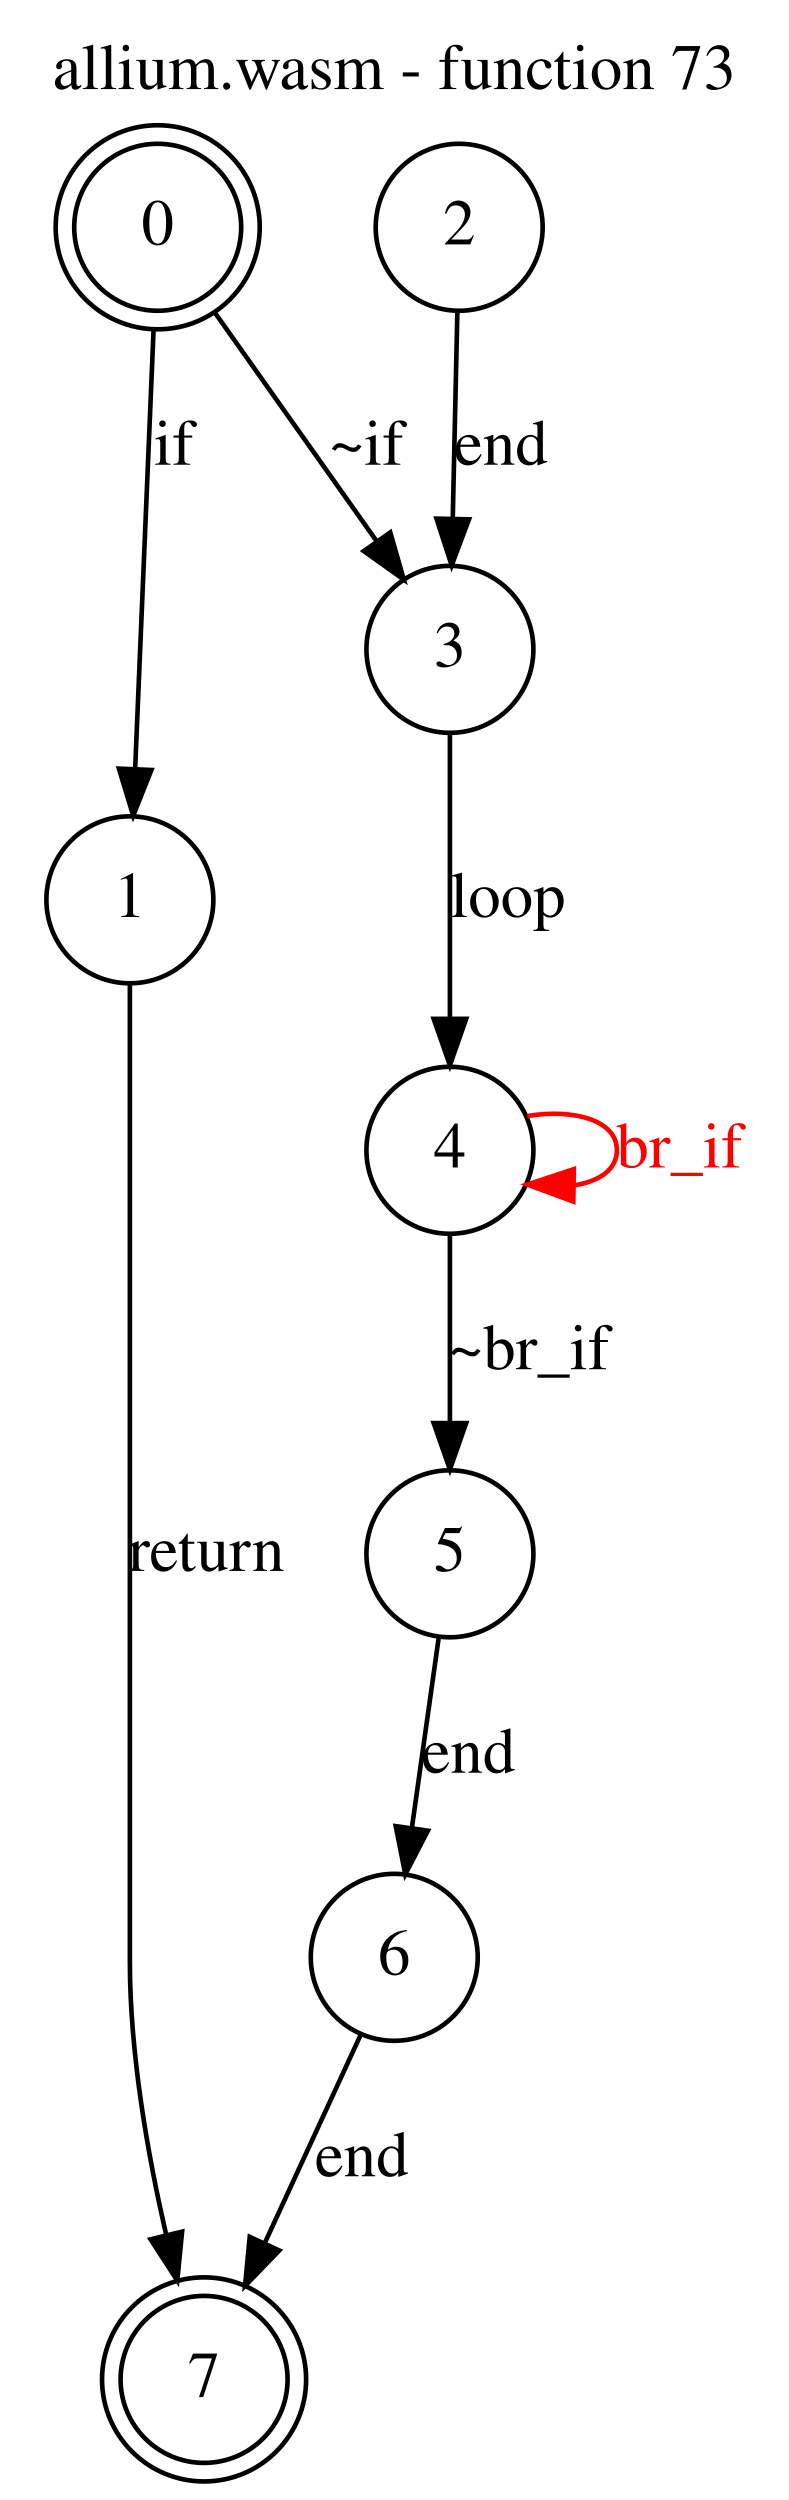
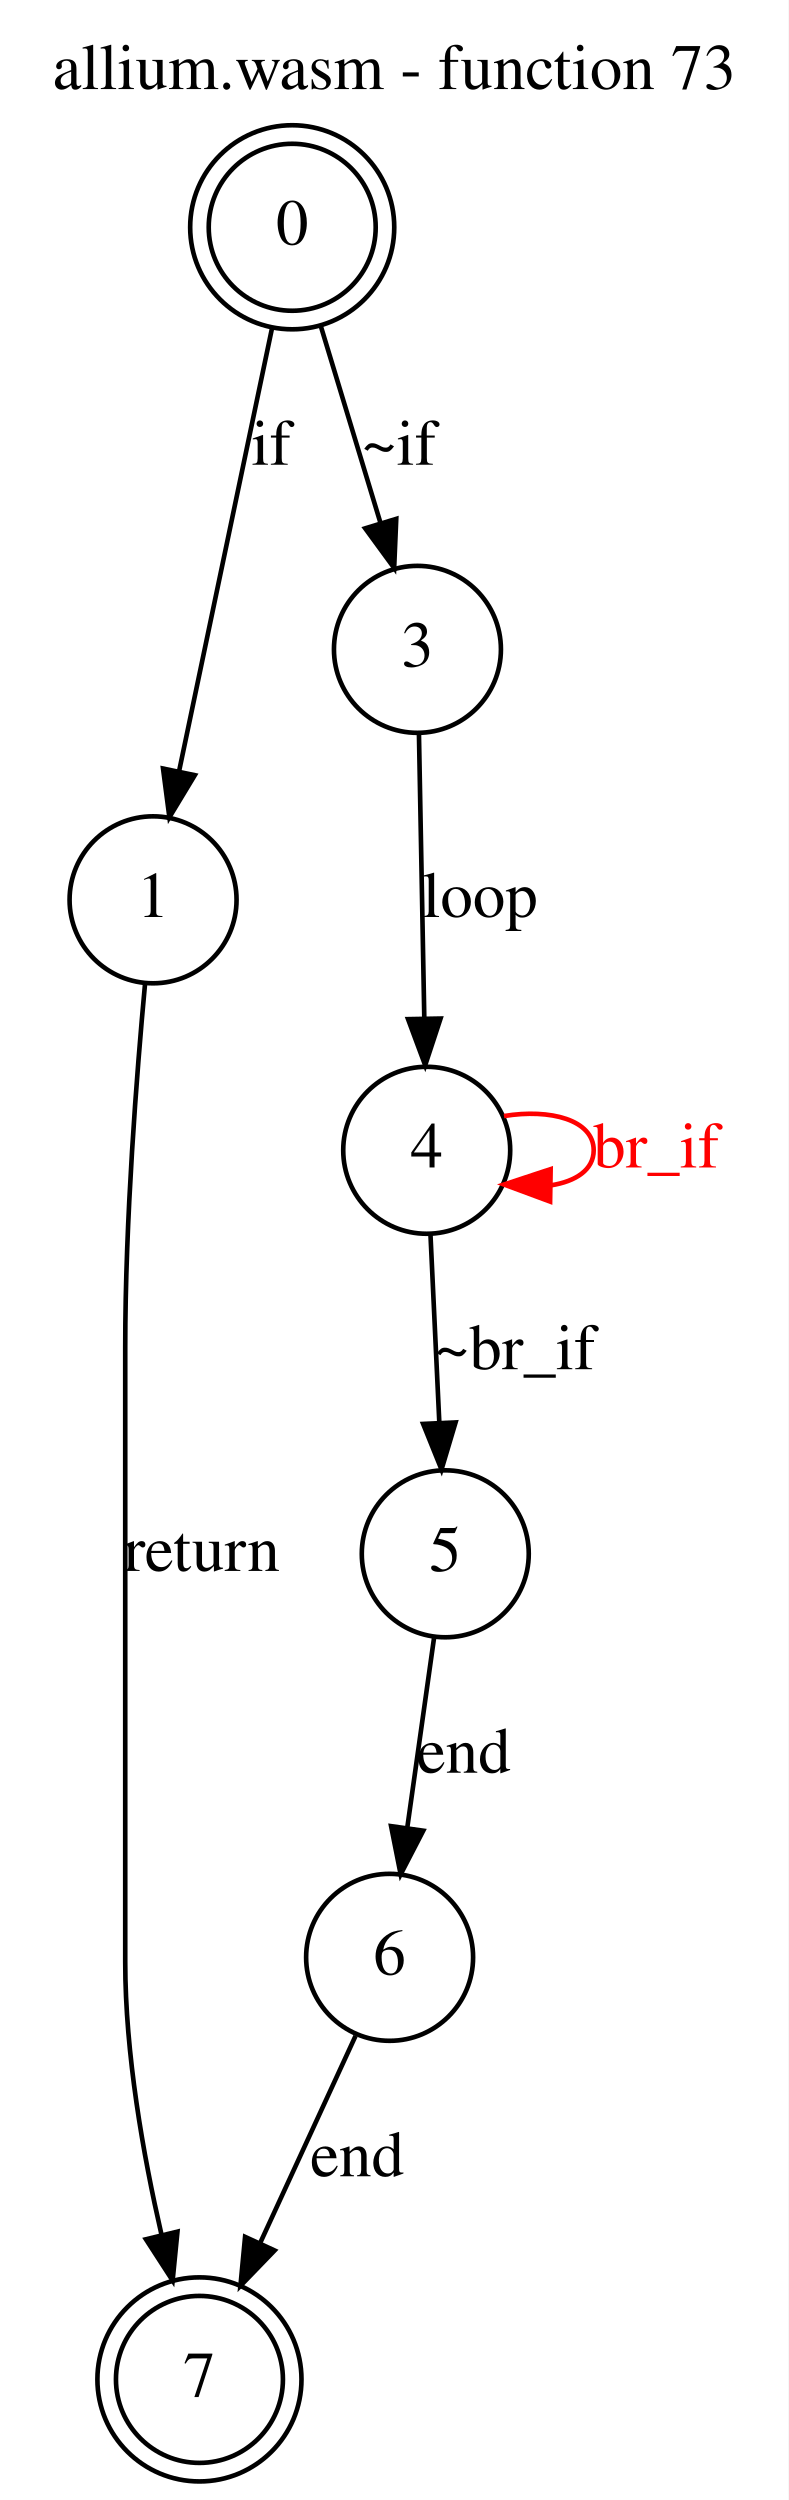
<svg xmlns="http://www.w3.org/2000/svg" width="170pt" height="539pt" viewBox="0.00 0.00 170.00 539.00">
  <g id="graph0" class="graph" transform="scale(1 1) rotate(0) translate(4 535)">
    <polygon fill="white" stroke="transparent" points="-4,4 -4,-535 166,-535 166,4 -4,4" />
    <text text-anchor="middle" x="81" y="-515.8" font-family="Times,serif" font-size="14.00">allium.wasm - function 73</text>
    <g id="node1" class="node">
-       <ellipse fill="none" stroke="black" cx="30" cy="-486" rx="18" ry="18" />
-       <ellipse fill="none" stroke="black" cx="30" cy="-486" rx="22" ry="22" />
-       <text text-anchor="middle" x="30" y="-482.3" font-family="Times,serif" font-size="14.00">0</text>
+       <ellipse fill="none" stroke="black" cx="59" cy="-486" rx="18" ry="18" />
+       <ellipse fill="none" stroke="black" cx="59" cy="-486" rx="22" ry="22" />
+       <text text-anchor="middle" x="59" y="-482.3" font-family="Times,serif" font-size="14.00">0</text>
    </g>
    <g id="node3" class="node">
-       <ellipse fill="none" stroke="black" cx="24" cy="-341" rx="18" ry="18" />
-       <text text-anchor="middle" x="24" y="-337.3" font-family="Times,serif" font-size="14.00">1</text>
+       <ellipse fill="none" stroke="black" cx="29" cy="-341" rx="18" ry="18" />
+       <text text-anchor="middle" x="29" y="-337.3" font-family="Times,serif" font-size="14.00">1</text>
    </g>
    <g id="edge1" class="edge">
-       <path fill="none" stroke="black" d="M29.11,-463.9C28.06,-438.8 26.3,-396.83 25.14,-369.28" />
-       <polygon fill="black" stroke="black" points="28.64,-368.99 24.72,-359.15 21.64,-369.28 28.64,-368.99" />
-       <text text-anchor="middle" x="33.5" y="-434.8" font-family="Times,serif" font-size="14.00">if</text>
+       <path fill="none" stroke="black" d="M54.64,-464.21C49.33,-438.93 40.38,-396.23 34.58,-368.59" />
+       <polygon fill="black" stroke="black" points="38,-367.87 32.52,-358.8 31.15,-369.3 38,-367.87" />
+       <text text-anchor="middle" x="54.5" y="-434.8" font-family="Times,serif" font-size="14.00">if</text>
    </g>
    <g id="node4" class="node">
-       <ellipse fill="none" stroke="black" cx="93" cy="-395" rx="18" ry="18" />
-       <text text-anchor="middle" x="93" y="-391.3" font-family="Times,serif" font-size="14.00">3</text>
+       <ellipse fill="none" stroke="black" cx="86" cy="-395" rx="18" ry="18" />
+       <text text-anchor="middle" x="86" y="-391.3" font-family="Times,serif" font-size="14.00">3</text>
    </g>
    <g id="edge2" class="edge">
-       <path fill="none" stroke="black" d="M42.45,-467.42C52.4,-453.36 66.42,-433.56 77.17,-418.37" />
-       <polygon fill="black" stroke="black" points="80.14,-420.22 83.06,-410.04 74.43,-416.18 80.14,-420.22" />
-       <text text-anchor="middle" x="75" y="-434.8" font-family="Times,serif" font-size="14.00">~if</text>
+       <path fill="none" stroke="black" d="M65.13,-464.8C68.95,-452.22 73.9,-435.89 78.02,-422.29" />
+       <polygon fill="black" stroke="black" points="81.43,-423.13 80.98,-412.54 74.73,-421.09 81.43,-423.13" />
+       <text text-anchor="middle" x="82" y="-434.8" font-family="Times,serif" font-size="14.00">~if</text>
    </g>
    <g id="node2" class="node">
-       <ellipse fill="none" stroke="black" cx="40" cy="-22" rx="18" ry="18" />
-       <ellipse fill="none" stroke="black" cx="40" cy="-22" rx="22" ry="22" />
-       <text text-anchor="middle" x="40" y="-18.3" font-family="Times,serif" font-size="14.00">7</text>
+       <ellipse fill="none" stroke="black" cx="39" cy="-22" rx="18" ry="18" />
+       <ellipse fill="none" stroke="black" cx="39" cy="-22" rx="22" ry="22" />
+       <text text-anchor="middle" x="39" y="-18.3" font-family="Times,serif" font-size="14.00">7</text>
    </g>
    <g id="edge3" class="edge">
-       <path fill="none" stroke="black" d="M24,-322.75C24,-303.62 24,-271.86 24,-244.5 24,-244.5 24,-244.5 24,-112 24,-92.24 27.87,-70.39 31.8,-53.29" />
-       <polygon fill="black" stroke="black" points="35.26,-53.86 34.22,-43.32 28.46,-52.21 35.26,-53.86" />
-       <text text-anchor="middle" x="40.5" y="-196.3" font-family="Times,serif" font-size="14.00">return</text>
+       <path fill="none" stroke="black" d="M27.26,-322.77C25.49,-303.66 23,-271.91 23,-244.5 23,-244.5 23,-244.5 23,-112 23,-92.24 26.87,-70.39 30.8,-53.29" />
+       <polygon fill="black" stroke="black" points="34.26,-53.86 33.22,-43.32 27.46,-52.21 34.26,-53.86" />
+       <text text-anchor="middle" x="39.5" y="-196.3" font-family="Times,serif" font-size="14.00">return</text>
+     </g>
+     <g id="node5" class="node">
+       <ellipse fill="none" stroke="black" cx="88" cy="-287" rx="18" ry="18" />
+       <text text-anchor="middle" x="88" y="-283.3" font-family="Times,serif" font-size="14.00">4</text>
+     </g>
+     <g id="edge4" class="edge">
+       <path fill="none" stroke="black" d="M86.32,-376.97C86.63,-360.38 87.12,-334.88 87.48,-315.43" />
+       <polygon fill="black" stroke="black" points="90.98,-315.4 87.67,-305.34 83.98,-315.27 90.98,-315.4" />
+       <text text-anchor="middle" x="99.5" y="-337.3" font-family="Times,serif" font-size="14.00">loop</text>
+     </g>
+     <g id="edge6" class="edge">
+       <path fill="none" stroke="red" d="M104.66,-294.38C114.62,-296.02 124,-293.56 124,-287 124,-282.8 120.15,-280.28 114.77,-279.44" />
+       <polygon fill="red" stroke="red" points="114.6,-275.94 104.66,-279.62 114.72,-282.94 114.6,-275.94" />
+       <text text-anchor="middle" x="137.5" y="-283.3" font-family="Times,serif" font-size="14.00" fill="red">br_if</text>
    </g>
    <g id="node6" class="node">
-       <ellipse fill="none" stroke="black" cx="93" cy="-287" rx="18" ry="18" />
-       <text text-anchor="middle" x="93" y="-283.3" font-family="Times,serif" font-size="14.00">4</text>
+       <ellipse fill="none" stroke="black" cx="92" cy="-200" rx="18" ry="18" />
+       <text text-anchor="middle" x="92" y="-196.3" font-family="Times,serif" font-size="14.00">5</text>
    </g>
    <g id="edge5" class="edge">
-       <path fill="none" stroke="black" d="M93,-376.97C93,-360.38 93,-334.88 93,-315.43" />
-       <polygon fill="black" stroke="black" points="96.5,-315.34 93,-305.34 89.5,-315.34 96.5,-315.34" />
-       <text text-anchor="middle" x="105.5" y="-337.3" font-family="Times,serif" font-size="14.00">loop</text>
+       <path fill="none" stroke="black" d="M88.81,-268.8C89.36,-257.16 90.09,-241.55 90.72,-228.24" />
+       <polygon fill="black" stroke="black" points="94.22,-228.33 91.19,-218.18 87.23,-228 94.22,-228.33" />
+       <text text-anchor="middle" x="107" y="-239.8" font-family="Times,serif" font-size="14.00">~br_if</text>
    </g>
-     <g id="node5" class="node">
-       <ellipse fill="none" stroke="black" cx="95" cy="-486" rx="18" ry="18" />
-       <text text-anchor="middle" x="95" y="-482.3" font-family="Times,serif" font-size="14.00">2</text>
-     </g>
-     <g id="edge4" class="edge">
-       <path fill="none" stroke="black" d="M94.61,-467.84C94.33,-455.28 93.94,-437.98 93.62,-423.5" />
-       <polygon fill="black" stroke="black" points="97.11,-423.03 93.38,-413.11 90.11,-423.18 97.11,-423.03" />
-       <text text-anchor="middle" x="104" y="-434.8" font-family="Times,serif" font-size="14.00">end</text>
+     <g id="node7" class="node">
+       <ellipse fill="none" stroke="black" cx="80" cy="-113" rx="18" ry="18" />
+       <text text-anchor="middle" x="80" y="-109.3" font-family="Times,serif" font-size="14.00">6</text>
    </g>
    <g id="edge7" class="edge">
-       <path fill="none" stroke="red" d="M109.66,-294.38C119.62,-296.02 129,-293.56 129,-287 129,-282.8 125.15,-280.28 119.77,-279.44" />
-       <polygon fill="red" stroke="red" points="119.6,-275.94 109.66,-279.62 119.72,-282.94 119.6,-275.94" />
-       <text text-anchor="middle" x="142.5" y="-283.3" font-family="Times,serif" font-size="14.00" fill="red">br_if</text>
-     </g>
-     <g id="node7" class="node">
-       <ellipse fill="none" stroke="black" cx="93" cy="-200" rx="18" ry="18" />
-       <text text-anchor="middle" x="93" y="-196.3" font-family="Times,serif" font-size="14.00">5</text>
-     </g>
-     <g id="edge6" class="edge">
-       <path fill="none" stroke="black" d="M93,-268.8C93,-257.16 93,-241.55 93,-228.24" />
-       <polygon fill="black" stroke="black" points="96.5,-228.18 93,-218.18 89.5,-228.18 96.5,-228.18" />
-       <text text-anchor="middle" x="110" y="-239.8" font-family="Times,serif" font-size="14.00">~br_if</text>
-     </g>
-     <g id="node8" class="node">
-       <ellipse fill="none" stroke="black" cx="81" cy="-113" rx="18" ry="18" />
-       <text text-anchor="middle" x="81" y="-109.3" font-family="Times,serif" font-size="14.00">6</text>
+       <path fill="none" stroke="black" d="M89.57,-181.8C87.92,-170.09 85.7,-154.34 83.81,-140.97" />
+       <polygon fill="black" stroke="black" points="87.25,-140.3 82.38,-130.89 80.32,-141.28 87.25,-140.3" />
+       <text text-anchor="middle" x="96" y="-152.8" font-family="Times,serif" font-size="14.00">end</text>
    </g>
    <g id="edge8" class="edge">
-       <path fill="none" stroke="black" d="M90.57,-181.8C88.92,-170.09 86.7,-154.34 84.81,-140.97" />
-       <polygon fill="black" stroke="black" points="88.25,-140.3 83.38,-130.89 81.32,-141.28 88.25,-140.3" />
-       <text text-anchor="middle" x="97" y="-152.8" font-family="Times,serif" font-size="14.00">end</text>
-     </g>
-     <g id="edge9" class="edge">
-       <path fill="none" stroke="black" d="M73.67,-96.09C67.96,-83.7 59.9,-66.19 53.09,-51.41" />
-       <polygon fill="black" stroke="black" points="56.2,-49.8 48.84,-42.18 49.84,-52.73 56.2,-49.8" />
-       <text text-anchor="middle" x="74" y="-65.8" font-family="Times,serif" font-size="14.00">end</text>
+       <path fill="none" stroke="black" d="M72.67,-96.09C66.96,-83.7 58.9,-66.19 52.09,-51.41" />
+       <polygon fill="black" stroke="black" points="55.2,-49.8 47.84,-42.18 48.84,-52.73 55.2,-49.8" />
+       <text text-anchor="middle" x="73" y="-65.8" font-family="Times,serif" font-size="14.00">end</text>
    </g>
  </g>
</svg>
